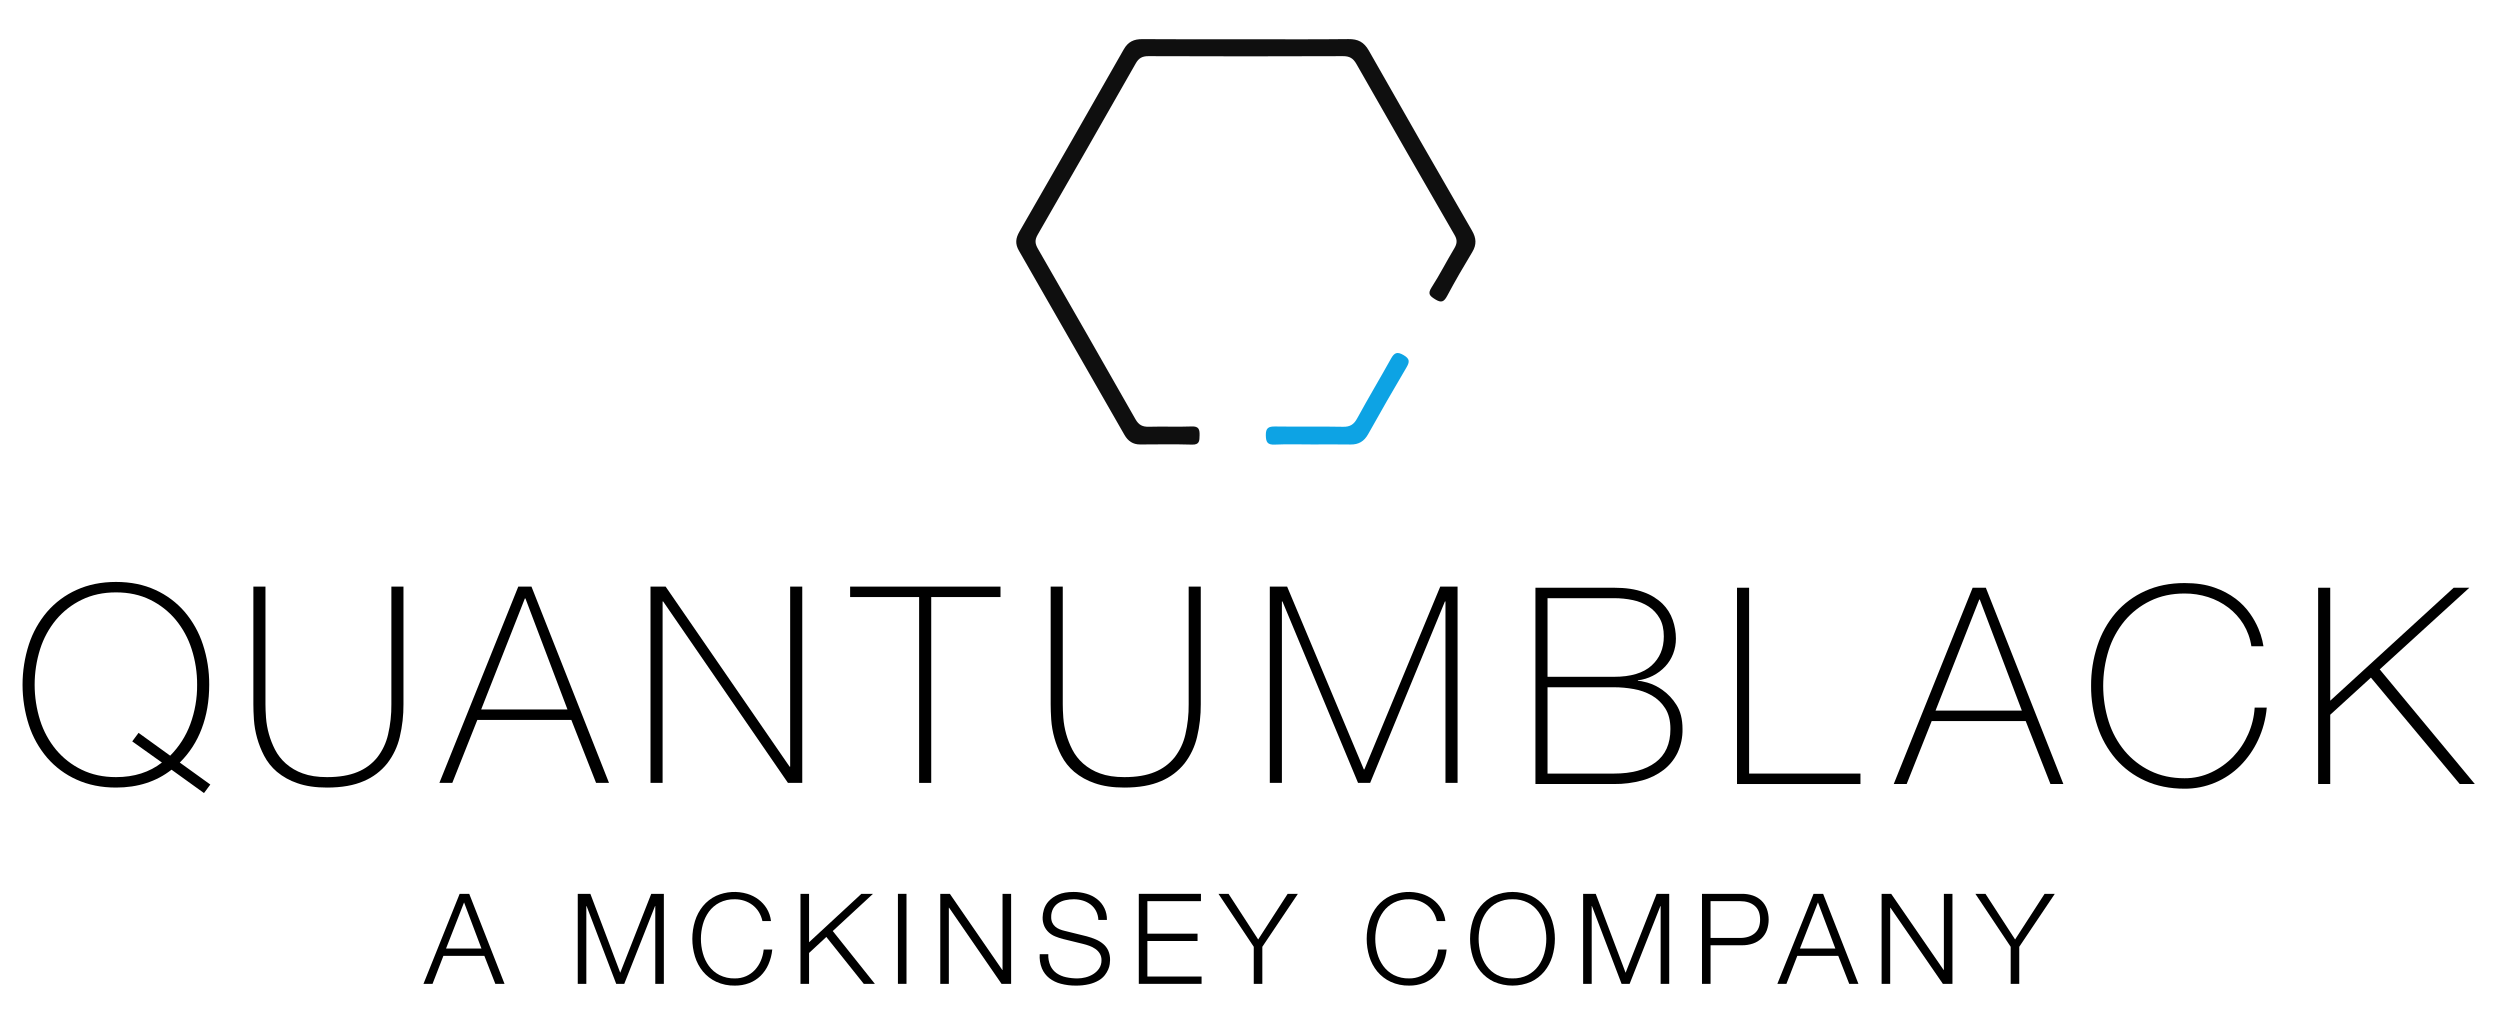
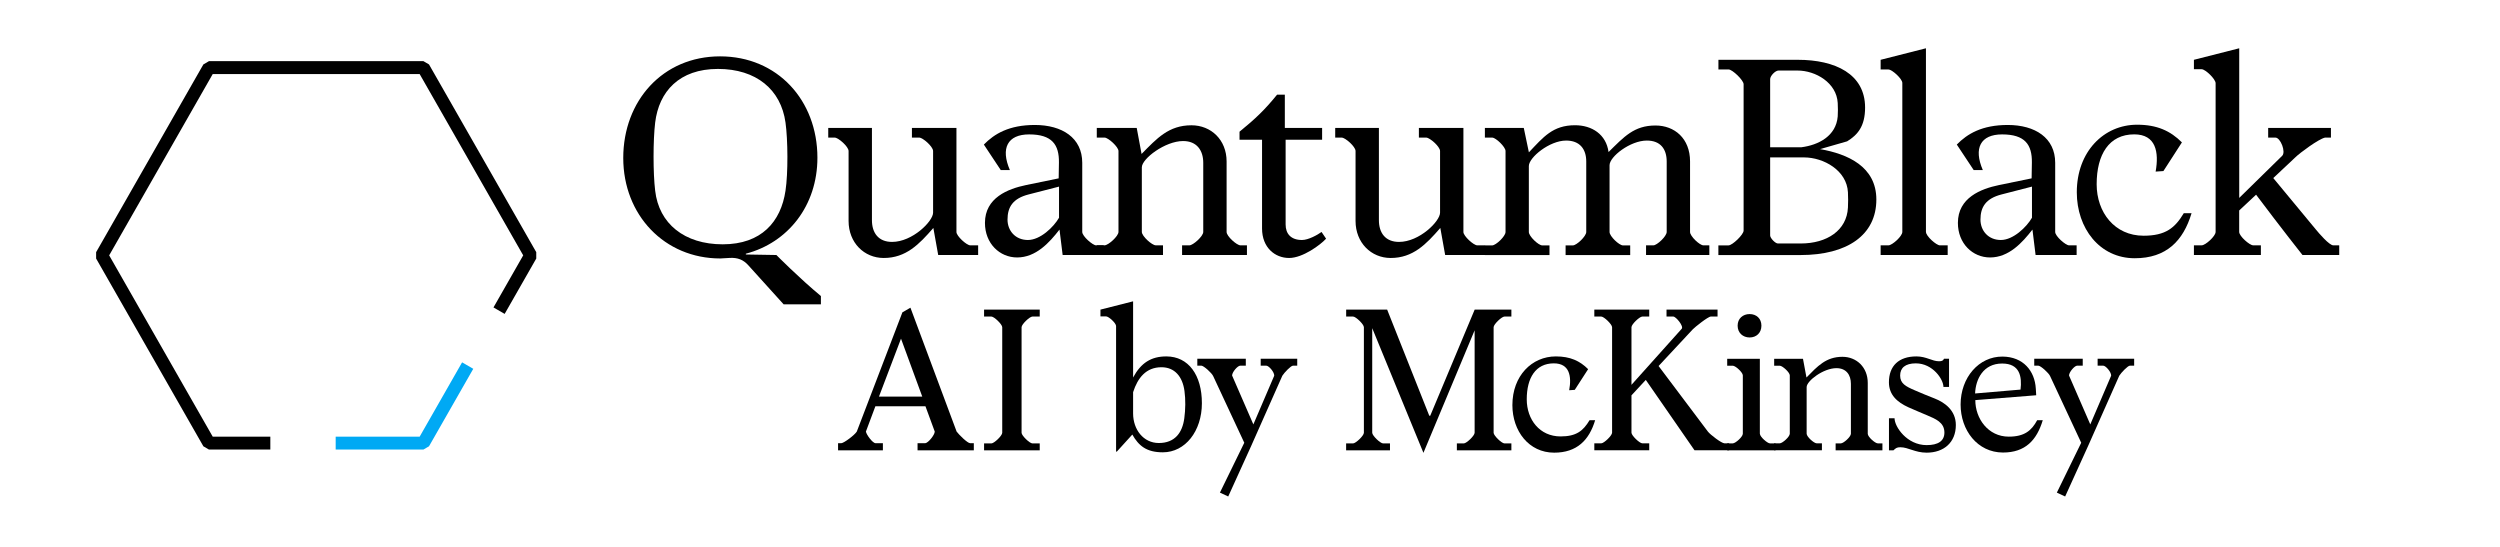
- <svg xmlns="http://www.w3.org/2000/svg" id="Layer_1" data-name="Layer 1" viewBox="0 0 2203.53 912.922">
-   <defs>
-     <style>.cls-1{fill:#0f0f0f;}.cls-2{fill:#0da3e4;}</style>
-   </defs>
-   <path class="cls-1" d="M1098.289,34.591c30.093,0,60.189.215,90.278-.138,8.391-.099,13.675,2.626,17.91,10.092q45.145,79.571,90.973,158.754c3.781,6.55,4.208,12.263.242,18.842-7.651,12.691-15.118,25.513-22.088,38.586-2.861,5.364-5.214,6.477-10.587,3.11-4.692-2.94-6.949-4.724-3.199-10.532,7.126-11.036,13.071-22.828,19.851-34.098,2.481-4.124,3.124-7.34.502-11.874q-43.553-75.298-86.587-150.895c-2.874-5.052-6.009-6.966-11.882-6.943q-85.714.341-171.429-.003c-5.495-.022-8.559,1.726-11.2,6.373Q958.089,131.472,914.655,206.821c-2.873,4.962-2.28,8.173.284,12.623q43.154,74.91,85.875,150.068c2.975,5.251,6.337,6.795,12.002,6.627,12.5-.37,25.031.231,37.523-.257,6.434-.252,7.092,2.714,6.98,7.885-.104,4.841-.017,8.325-6.74,8.121-15.202-.461-30.427-.177-45.643-.129-6.405.02-10.735-3.031-13.842-8.466Q944.67,302.079,898.083,220.957c-3.491-6.063-2.901-10.978.499-16.875q46.216-80.15,91.925-160.591c3.852-6.778,8.959-9.071,16.489-9.007C1037.425,34.742,1067.858,34.591,1098.289,34.591Z" />
-   <path class="cls-2" d="M1156.988,391.743c-11.132-0-22.28-.367-33.389.139-6.531.298-7.781-2.275-7.885-8.195-.113-6.47,2.34-7.874,8.282-7.78,19.897.312,39.808-.14,59.702.269,6.277.129,9.602-2.03,12.561-7.459,9.665-17.73,20.034-35.076,29.853-52.725,2.895-5.204,5.436-6.25,10.981-3.022,5.677,3.306,5.481,6.004,2.5,11.049q-17.223,29.148-33.725,58.72c-3.52,6.275-8.35,9.173-15.486,9.054C1179.254,391.607,1168.12,391.743,1156.988,391.743Z" />
-   <path d="M151.205,678.423q-20.116,15.752-48.947,15.749-19.387,0-34.77-7.027a74.579,74.579,0,0,1-25.928-19.262,85.136,85.136,0,0,1-16.113-28.834,115.853,115.853,0,0,1,0-70.997A85.212,85.212,0,0,1,41.56,539.217a74.682,74.682,0,0,1,25.928-19.264q15.385-7.024,34.77-7.027,19.383,0,34.651,7.027a74.995,74.995,0,0,1,25.806,19.264,85.245,85.245,0,0,1,16.113,28.834,110.861,110.861,0,0,1,5.573,35.499q0,21.325-6.663,38.769a82.309,82.309,0,0,1-19.264,29.805l26.897,19.383-5.574,7.513ZM149.993,666.065a77.245,77.245,0,0,0,17.689-27.623,97.79,97.79,0,0,0,6.058-34.892,100.529,100.529,0,0,0-4.846-31.5,77.493,77.493,0,0,0-14.054-25.806,68.422,68.422,0,0,0-22.413-17.568q-13.21-6.543-30.168-6.542-16.963,0-30.288,6.542a68.006,68.006,0,0,0-22.535,17.568,77.35,77.35,0,0,0-14.053,25.806,104.792,104.792,0,0,0,0,62.999,77.292,77.292,0,0,0,14.053,25.806,67.98,67.98,0,0,0,22.535,17.568q13.323,6.543,30.288,6.542,23.989,0,40.466-12.842l-26.17-18.658,5.574-7.513Z" />
-   <path d="M233.983,517.045V620.753q0,5.089.485,11.873a73.972,73.972,0,0,0,7.875,27.988,42.386,42.386,0,0,0,9.571,12.358,45.599,45.599,0,0,0,14.903,8.722q8.842,3.273,21.444,3.272,15.993,0,26.775-4.483a42.865,42.865,0,0,0,17.446-12.842,51.711,51.711,0,0,0,9.571-20.233,112.21,112.21,0,0,0,2.908-26.654V517.045h10.662V620.753a120.721,120.721,0,0,1-3.272,28.834,60.863,60.863,0,0,1-11.024,23.262,52.369,52.369,0,0,1-20.718,15.63q-12.965,5.69-32.348,5.694-15.266,0-26.17-3.876a55.89,55.89,0,0,1-18.052-10.055,47.225,47.225,0,0,1-11.268-14.175,81.278,81.278,0,0,1-8.965-31.864q-.487-7.634-.485-13.448V517.045Z" />
-   <path d="M456.817,517.045H468.448l68.331,173.009h-11.388l-21.808-55.488H420.713l-22.05,55.488h-11.389Zm43.373,108.311L463.117,527.465h-.485l-38.527,97.891Z" />
-   <path d="M573.364,517.045h13.327L695.973,675.758h.485V517.045h10.662V690.054H694.519L584.511,530.13h-.485V690.054h-10.662Z" />
-   <path d="M749.309,526.252V517.045H881.852v9.207h-61.061v163.802h-10.662V526.252Z" />
-   <path d="M936.734,517.045V620.753q0,5.089.485,11.873a73.972,73.972,0,0,0,7.875,27.988,42.386,42.386,0,0,0,9.571,12.358,45.599,45.599,0,0,0,14.903,8.722q8.842,3.273,21.444,3.272,15.993,0,26.775-4.483a42.865,42.865,0,0,0,17.446-12.842,51.711,51.711,0,0,0,9.571-20.233,112.21,112.21,0,0,0,2.908-26.654V517.045h10.662V620.753a120.722,120.722,0,0,1-3.272,28.834,60.863,60.863,0,0,1-11.024,23.262,52.369,52.369,0,0,1-20.718,15.63q-12.965,5.69-32.348,5.694-15.266,0-26.17-3.876a55.89,55.89,0,0,1-18.052-10.055,47.225,47.225,0,0,1-11.268-14.175,81.278,81.278,0,0,1-8.965-31.864q-.487-7.634-.485-13.448V517.045Z" />
-   <path d="M1119.223,517.045h15.265l67.605,161.134h.484l66.877-161.134h15.265V690.054h-10.662V530.13h-.484L1207.665,690.054h-10.662l-66.636-159.923h-.484V690.054H1119.223Z" />
-   <path d="M1353.352,518.036h69.301q15.505,0,25.927,3.876a45.942,45.942,0,0,1,16.72,10.178,37.373,37.373,0,0,1,9.086,14.417,50.172,50.172,0,0,1,2.786,16.355,36.839,36.839,0,0,1-2.424,13.327,34.463,34.463,0,0,1-6.904,11.147,39.768,39.768,0,0,1-24.353,12.356l.486.486q1.691-.238,7.996,1.455a44,44,0,0,1,13.206,6.421,45.925,45.925,0,0,1,12.356,13.083q5.455,8.362,5.454,21.444a47.102,47.102,0,0,1-4.362,20.84,42.863,42.863,0,0,1-12.237,15.144,54.36,54.36,0,0,1-19.021,9.328,90.672,90.672,0,0,1-24.716,3.151h-69.301Zm69.301,78.508q22.048,0,32.954-9.814,10.903-9.813,10.903-25.806,0-9.45-3.634-15.872a30.032,30.032,0,0,0-9.693-10.418,40.547,40.547,0,0,0-13.932-5.695,78.889,78.889,0,0,0-16.599-1.696h-58.639v69.301Zm0,85.294q23.261,0,36.468-9.814,13.204-9.815,13.206-29.443,0-11.141-4.606-18.293a34.138,34.138,0,0,0-11.752-11.268,49.028,49.028,0,0,0-15.993-5.694,98.892,98.892,0,0,0-17.324-1.575h-58.639V681.838Z" />
-   <path d="M1531.024,518.036h10.662V681.838h98.135v9.207H1531.024Z" />
-   <path d="M1738.711,518.036h11.631l68.332,173.009h-11.389l-21.807-55.488h-82.87l-22.051,55.488h-11.389Zm43.374,108.311-37.074-97.891h-.484l-38.527,97.891Z" />
-   <path d="M1843.116,604.54a110.752,110.752,0,0,1,5.573-35.499,85.179,85.179,0,0,1,16.113-28.834,74.688,74.688,0,0,1,25.927-19.264q15.386-7.024,34.771-7.027,15.267,0,26.412,3.999a67.537,67.537,0,0,1,18.779,9.934,59.001,59.001,0,0,1,12.479,12.962,71.954,71.954,0,0,1,7.39,13.206,65.09,65.09,0,0,1,3.514,10.662q.966,4.486.969,4.968h-10.662a51.741,51.741,0,0,0-7.027-19.506,53.818,53.818,0,0,0-13.327-14.661,59.305,59.305,0,0,0-17.808-9.207,67.493,67.493,0,0,0-20.719-3.149q-16.962,0-30.289,6.542a68.002,68.002,0,0,0-22.534,17.568,77.369,77.369,0,0,0-14.054,25.806,104.812,104.812,0,0,0,0,62.999,77.311,77.311,0,0,0,14.054,25.806,67.977,67.977,0,0,0,22.534,17.568q13.323,6.543,30.289,6.542a54.578,54.578,0,0,0,23.626-5.21A64.638,64.638,0,0,0,1968.389,666.935a68.315,68.315,0,0,0,13.206-19.871,67.612,67.612,0,0,0,5.695-23.382h10.66a84.943,84.943,0,0,1-7.632,28.592,80.061,80.061,0,0,1-15.751,22.657,69.116,69.116,0,0,1-22.172,14.903,68.36,68.36,0,0,1-26.896,5.331q-19.387,0-34.771-7.027a74.614,74.614,0,0,1-25.927-19.264,85.103,85.103,0,0,1-16.113-28.834A110.743,110.743,0,0,1,1843.116,604.54Z" />
-   <path d="M2043.231,518.036h10.662v99.588l108.797-99.588h13.813l-78.994,71.966,83.839,101.042h-13.327L2089.754,597.271l-35.861,32.71v61.063h-10.662Z" />
-   <path d="M413.586,787.842l31.108,79.327h-8.11l-9.666-24.665H390.81l-9.555,24.665h-7.999l31.887-79.327Zm10.777,48.217-15.332-40.663-15.888,40.663Z" />
-   <path d="M520.353,787.842,546.684,857.391l27.332-69.549H585.126V867.169h-7.554v-68.55h-.223l-27.109,68.55h-7.11l-26.108-68.55H516.798v68.55h-7.554V787.842Z" />
-   <path d="M668.73,803.674a22.393,22.393,0,0,0-5.555-6.056,24.852,24.852,0,0,0-7.221-3.722,26.739,26.739,0,0,0-8.278-1.276,28.609,28.609,0,0,0-13.554,2.998,26.86,26.86,0,0,0-9.277,7.945,34.194,34.194,0,0,0-5.333,11.165,48.055,48.055,0,0,0,0,25.499,34.116,34.116,0,0,0,5.333,11.221,26.86,26.86,0,0,0,9.277,7.945,28.609,28.609,0,0,0,13.554,2.998,24.107,24.107,0,0,0,10-2,23.687,23.687,0,0,0,7.665-5.444,27.902,27.902,0,0,0,5.222-8.056,33.571,33.571,0,0,0,2.555-9.942H680.674a42.805,42.805,0,0,1-3.444,13.22,32.433,32.433,0,0,1-6.888,10,29.298,29.298,0,0,1-9.943,6.334,34.905,34.905,0,0,1-12.722,2.222,37.435,37.435,0,0,1-16.387-3.389,34.016,34.016,0,0,1-11.722-9.055,38.494,38.494,0,0,1-6.999-13.111,53.766,53.766,0,0,1,0-31.329,39.128,39.128,0,0,1,6.999-13.167,33.731,33.731,0,0,1,11.722-9.11,39.707,39.707,0,0,1,27.442-1.722,32.07,32.07,0,0,1,9.777,4.944,28.86,28.86,0,0,1,7.332,8.054,27.137,27.137,0,0,1,3.723,11.001h-7.555A25.372,25.372,0,0,0,668.73,803.674Z" />
-   <path d="M713.115,787.842v42.663l46.107-42.663h10.222L734.001,820.618l37.109,46.551h-9.777l-32.998-41.331-15.221,14.112v27.219h-7.555V787.842Z" />
-   <path d="M798.996,787.842V867.169h-7.554V787.842Z" />
-   <path d="M837.214,787.842l46.218,67.105h.222V787.842h7.555V867.169H882.765l-46.218-67.105h-.222V867.169h-7.555V787.842Z" />
-   <path d="M925.872,851.281a16.76,16.76,0,0,0,5.5,6.556,22.916,22.916,0,0,0,8.277,3.5,47.311,47.311,0,0,0,10.222,1.054,28.906,28.906,0,0,0,6.777-.888,23.543,23.543,0,0,0,6.833-2.834,17.394,17.394,0,0,0,5.277-5,12.679,12.679,0,0,0,2.111-7.388,10.826,10.826,0,0,0-1.499-5.777,13.734,13.734,0,0,0-3.889-4.112,23.068,23.068,0,0,0-5.277-2.721,51.701,51.701,0,0,0-5.666-1.722l-17.665-4.332a52.657,52.657,0,0,1-6.722-2.223,19.063,19.063,0,0,1-5.721-3.555,16.841,16.841,0,0,1-3.945-5.444,18.616,18.616,0,0,1-1.5-7.887,25.163,25.163,0,0,1,1.112-6.778,18.818,18.818,0,0,1,4.166-7.332,24.303,24.303,0,0,1,8.389-5.834q5.333-2.387,13.666-2.388a39.895,39.895,0,0,1,11.221,1.556,27.704,27.704,0,0,1,9.333,4.665,22.469,22.469,0,0,1,8.777,18.444H968.091a18.403,18.403,0,0,0-2.055-7.945,17.791,17.791,0,0,0-4.777-5.666,20.989,20.989,0,0,0-6.778-3.444,27.544,27.544,0,0,0-8.055-1.165,33.269,33.269,0,0,0-7.5.832,18.748,18.748,0,0,0-6.333,2.667,13.772,13.772,0,0,0-4.389,4.831,15.166,15.166,0,0,0-1.667,7.445,11.465,11.465,0,0,0,.944,4.831,10.173,10.173,0,0,0,2.611,3.5,13.797,13.797,0,0,0,3.833,2.334,28.968,28.968,0,0,0,4.611,1.443l19.332,4.778a55.729,55.729,0,0,1,7.944,2.723,26.342,26.342,0,0,1,6.555,3.999,16.902,16.902,0,0,1,4.444,5.832,19.577,19.577,0,0,1,1.611,8.333,30.512,30.512,0,0,1-.277,3.555,17.972,17.972,0,0,1-1.334,4.722,23.619,23.619,0,0,1-2.999,5.055,18.892,18.892,0,0,1-5.333,4.609,30.871,30.871,0,0,1-8.389,3.333,49.09,49.09,0,0,1-11.998,1.278,50.069,50.069,0,0,1-12.999-1.611,27.959,27.959,0,0,1-10.222-4.944,21.732,21.732,0,0,1-6.499-8.555,28.016,28.016,0,0,1-1.944-12.554h7.554A22.326,22.326,0,0,0,925.872,851.281Z" />
-   <path d="M1058.526,787.842v6.445h-47.218V822.951h44.218v6.445h-44.218v31.329H1059.082v6.445h-55.329V787.842Z" />
-   <path d="M1073.969,787.842h8.888l26.108,40.219,25.998-40.219h8.999L1112.631,834.504V867.169h-7.554V834.504Z" />
-   <path d="M1263.12,803.674a22.441,22.441,0,0,0-5.555-6.056,24.838,24.838,0,0,0-7.223-3.722,26.736,26.736,0,0,0-8.276-1.276,28.608,28.608,0,0,0-13.555,2.998,26.848,26.848,0,0,0-9.276,7.945,34.194,34.194,0,0,0-5.333,11.165,48.055,48.055,0,0,0,0,25.499,34.116,34.116,0,0,0,5.333,11.221,26.847,26.847,0,0,0,9.276,7.945,28.608,28.608,0,0,0,13.555,2.998,24.097,24.097,0,0,0,9.998-2,23.706,23.706,0,0,0,7.667-5.444,27.964,27.964,0,0,0,5.222-8.056,33.601,33.601,0,0,0,2.554-9.942h7.554a42.695,42.695,0,0,1-3.444,13.22,32.428,32.428,0,0,1-6.887,10,29.312,29.312,0,0,1-9.944,6.334,34.904,34.904,0,0,1-12.721,2.222,37.441,37.441,0,0,1-16.389-3.389,33.99,33.99,0,0,1-11.72-9.055,38.476,38.476,0,0,1-6.999-13.111,53.723,53.723,0,0,1,0-31.329,39.11,39.11,0,0,1,6.999-13.167,33.705,33.705,0,0,1,11.72-9.11,39.71,39.71,0,0,1,27.443-1.722,32.087,32.087,0,0,1,9.778,4.944,28.875,28.875,0,0,1,7.332,8.054,27.136,27.136,0,0,1,3.722,11.001h-7.554A25.439,25.439,0,0,0,1263.12,803.674Z" />
-   <path d="M1298.06,811.841a39.146,39.146,0,0,1,6.999-13.167,33.731,33.731,0,0,1,11.722-9.11,41.186,41.186,0,0,1,32.72,0,33.866,33.866,0,0,1,11.664,9.11,39.111,39.111,0,0,1,6.999,13.167,53.723,53.723,0,0,1,0,31.329,38.477,38.477,0,0,1-6.999,13.111,34.154,34.154,0,0,1-11.664,9.055,41.186,41.186,0,0,1-32.72,0,34.016,34.016,0,0,1-11.722-9.055,38.511,38.511,0,0,1-6.999-13.111,53.766,53.766,0,0,1,0-31.329Zm6.944,28.386a34.116,34.116,0,0,0,5.333,11.221,26.872,26.872,0,0,0,9.278,7.945,28.605,28.605,0,0,0,13.553,2.998,28.283,28.283,0,0,0,13.5-2.998,27.021,27.021,0,0,0,9.221-7.945,34.195,34.195,0,0,0,5.333-11.221,48.055,48.055,0,0,0,0-25.499,34.274,34.274,0,0,0-5.333-11.165,27.021,27.021,0,0,0-9.221-7.945,28.283,28.283,0,0,0-13.5-2.998,28.605,28.605,0,0,0-13.553,2.998,26.872,26.872,0,0,0-9.278,7.945,34.194,34.194,0,0,0-5.333,11.165,48.055,48.055,0,0,0,0,25.499Z" />
-   <path d="M1406.496,787.842,1432.827,857.391l27.33-69.549h11.112V867.169h-7.556v-68.55h-.222l-27.108,68.55h-7.11l-26.109-68.55h-.222v68.55h-7.556V787.842Z" />
-   <path d="M1535.373,787.842a29.387,29.387,0,0,1,9.665,1.5,20.339,20.339,0,0,1,7.443,4.443,19.684,19.684,0,0,1,4.778,7.166,28.223,28.223,0,0,1,0,19.11,19.65,19.65,0,0,1-4.778,7.166,20.343,20.343,0,0,1-7.443,4.445,29.439,29.439,0,0,1-9.665,1.5h-27.665V867.169h-7.554V787.842Zm-1.667,38.885q7.886,0,12.776-3.999,4.887-4.001,4.889-12.221,0-8.222-4.889-12.221-4.89-4.001-12.776-3.999h-25.998v32.441Z" />
-   <path d="M1606.924,787.842,1638.031,867.169h-8.109l-9.667-24.665h-36.107l-9.556,24.665h-7.998l31.886-79.327Zm10.777,48.217-15.333-40.663-15.888,40.663Z" />
-   <path d="M1666.917,787.842l46.22,67.105h.222V787.842h7.554V867.169h-8.444l-46.218-67.105h-.222V867.169h-7.556V787.842Z" />
-   <path d="M1741.132,787.842h8.888l26.109,40.219,25.998-40.219h8.999L1779.796,834.504V867.169h-7.554V834.504Z" />
+ <svg xmlns="http://www.w3.org/2000/svg" version="1.1" x="0px" y="0px" viewBox="0 0 572.72 125.26" style="enable-background:new 0 0 572.72 125.26;" xml:space="preserve">
+   <style type="text/css">
+ 	.st0{fill:#00A9F4;}
+ </style>
+   <g id="Layer_1">
+     <g>
+       <polygon points="98.28,14.76 97,14.01 47.87,14.01 46.59,14.76 22.02,57.77 22.02,59.23 46.59,102.24 47.87,102.99 61.93,102.99     61.93,100.03 48.73,100.03 25.01,58.5 48.73,16.97 96.14,16.97 119.86,58.5 113.05,70.43 115.61,71.91 122.85,59.23 122.85,57.77       " />
+       <polygon class="st0" points="105.86,83.01 96.14,100.03 76.9,100.03 76.9,102.99 97,102.99 98.28,102.24 108.42,84.49   " />
+     </g>
+     <g>
+       <path d="M142.78,36.19c0-13.08,9.03-23.28,22.18-23.28s22.3,10.08,22.3,23.22c0,11-6.76,19.47-16.4,21.99v0.18l7,0.12    c0,0,5.28,5.34,10.2,9.4v1.9h-8.54l-8.11-8.97c-1.11-1.23-2.4-1.78-4.3-1.66l-2.09,0.12C152.24,59.22,142.78,49.27,142.78,36.19z     M150.09,43.68c0.86,7.56,6.7,12.29,15.48,12.29c8.85,0,13.33-5.16,14.38-12.29c0.61-3.99,0.55-11.67,0-15.6    c-1.04-7.56-6.7-12.29-15.48-12.29c-8.85,0-13.52,5.16-14.38,12.29C149.6,32.13,149.6,39.69,150.09,43.68z" />
+       <path d="M222.3,56.21h1.78v2.21h-9.15l-1.11-6.2c-3.26,3.75-6.27,6.88-11.37,6.88c-4.48,0-8.05-3.5-8.05-8.48V34.59    c0-0.98-2.33-3.07-3.19-3.07h-1.47v-2.21h10.01v21.13c0,2.89,1.47,4.98,4.61,4.98c4.67,0,9.4-4.73,9.4-6.7V34.59    c0-0.98-2.33-3.07-3.19-3.07h-1.66v-2.21h10.2v23.84C219.1,54.06,221.43,56.21,222.3,56.21z" />
+       <path d="M242.72,52.59c-2.33,3.01-5.41,6.39-9.71,6.39c-3.99,0-7.37-3.19-7.37-7.92c0-5.77,5.28-7.8,9.4-8.66l7.49-1.54l0.06-3.62    c0.06-4.12-1.6-6.45-6.82-6.45c-4.98,0-6.57,3.19-4.42,8.17h-2.09l-3.87-5.84c2.4-2.46,5.77-4.49,11.67-4.49    c6.27,0,10.87,2.95,10.87,8.66v15.85c0,0.98,2.4,3.07,3.19,3.07h1.72v2.21h-9.4L242.72,52.59z M235.66,44.54    c-3.62,0.92-4.85,2.89-4.85,5.77c0,2.52,1.78,4.67,4.67,4.67c2.83,0,5.9-2.95,7.13-5.1v-7.13L235.66,44.54z" />
+       <path d="M284.19,56.21h1.47v2.21H270.8v-2.21h1.66c0.86,0,3.19-2.09,3.19-3.07V37.29c0-2.83-1.47-4.98-4.61-4.98    c-4.12,0-9.46,4.05-9.46,6.02v14.8c0,0.98,2.33,3.07,3.19,3.07h1.66v2.21h-15.17v-2.21h1.78c0.86,0,3.19-2.09,3.19-3.07V34.59    c0-0.92-2.33-3.07-3.19-3.07h-1.78v-2.21h9.15l1.11,5.96c3.5-3.56,6.21-6.57,11.43-6.57c4.48,0,8.05,3.32,8.05,8.29v16.16    C281,54.12,283.33,56.21,284.19,56.21z" />
+       <path d="M295.32,59.1c-3.26,0-6.2-2.4-6.2-6.76V32.01h-5.16v-1.84c3.62-2.95,5.77-4.98,8.6-8.48h1.78v7.62h8.54v2.7h-8.36v19.41    c0,2.15,1.23,3.56,3.75,3.56c1.47,0,3.56-1.17,4.48-1.84l1.04,1.54C302.51,56.09,298.45,59.1,295.32,59.1z" />
+       <path d="M338.44,56.21h1.78v2.21h-9.15l-1.11-6.2c-3.26,3.75-6.27,6.88-11.37,6.88c-4.48,0-8.05-3.5-8.05-8.48V34.59    c0-0.98-2.33-3.07-3.19-3.07h-1.47v-2.21h10.01v21.13c0,2.89,1.47,4.98,4.61,4.98c4.67,0,9.4-4.73,9.4-6.7V34.59    c0-0.98-2.33-3.07-3.19-3.07h-1.66v-2.21h10.2v23.84C335.24,54.06,337.58,56.21,338.44,56.21z" />
+       <path d="M390.24,56.21h1.35v2.21h-14.5v-2.21h1.66c0.86,0,3.07-2.09,3.07-3.07V36.99c0-2.83-1.41-4.79-4.55-4.79    c-3.81,0-8.54,3.69-8.54,5.65v15.3c0,0.98,2.21,3.07,3.07,3.07h1.66v2.21h-14.8v-2.21h1.66c0.86,0,3.07-2.09,3.07-3.07V36.99    c0-2.83-1.47-4.79-4.61-4.79c-3.81,0-8.54,3.87-8.54,5.84v15.11c0,0.98,2.21,3.07,3.07,3.07h1.66v2.21h-14.8v-2.21h1.66    c0.86,0,3.07-2.09,3.07-3.07V34.59c0-0.92-2.21-3.07-3.07-3.07h-1.66v-2.21h8.91l1.17,5.59c3.32-3.5,5.47-6.21,10.57-6.21    c3.87,0,7.13,2.09,7.68,6.14c3.56-3.5,5.84-6.08,10.75-6.08c4.36,0,7.92,2.95,7.92,8.23v16.16    C387.16,54.12,389.38,56.21,390.24,56.21z" />
+       <path d="M396,56.21c0.86,0,3.44-2.46,3.44-3.38V19.29c0-0.92-2.58-3.38-3.44-3.38h-2.33V13.7h18.18c8.6,0,15.42,3.26,15.42,10.94    c0,4.3-1.72,6.27-4.12,7.74l-6.2,1.78c6.33,1.11,12.9,3.99,12.9,11.55c0,8.11-6.63,12.72-17.39,12.72h-18.8v-2.21H396z     M405.52,18.13v15.6h7.19c3.81-0.49,7.92-2.52,8.29-7.07c0.06-0.8,0.06-2.15,0-3.07c-0.25-4.61-5.04-7.43-9.21-7.43h-4.36    C406.69,16.16,405.52,17.39,405.52,18.13z M423.34,47.55c0.06-1.11,0.06-2.4,0-3.5c-0.25-4.98-5.53-7.99-10.08-7.99h-7.74v17.88    c0,0.61,1.17,1.84,1.78,1.84h5.22C418.55,55.78,423.09,52.77,423.34,47.55z" />
+       <path d="M441.22,53.14c0,0.98,2.4,3.07,3.19,3.07h1.78v2.21h-15.36v-2.21h1.78c0.86,0,3.19-2.09,3.19-3.07V18.99    c0-0.92-2.33-3.07-3.19-3.07h-1.78V13.7l10.38-2.64V53.14z" />
+       <path d="M465.61,52.59c-2.33,3.01-5.41,6.39-9.71,6.39c-3.99,0-7.37-3.19-7.37-7.92c0-5.77,5.28-7.8,9.4-8.66l7.49-1.54l0.06-3.62    c0.06-4.12-1.6-6.45-6.82-6.45c-4.98,0-6.57,3.19-4.42,8.17h-2.09l-3.87-5.84c2.4-2.46,5.77-4.49,11.67-4.49    c6.27,0,10.87,2.95,10.87,8.66v15.85c0,0.98,2.4,3.07,3.19,3.07h1.72v2.21h-9.4L465.61,52.59z M458.55,44.54    c-3.62,0.92-4.85,2.89-4.85,5.77c0,2.52,1.78,4.67,4.67,4.67c2.83,0,5.9-2.95,7.13-5.1v-7.13L458.55,44.54z" />
+       <path d="M488.92,30.78c-5.77,0-8.6,4.61-8.6,11.43c0,6.45,4.12,11.79,10.75,11.79c5.04,0,7.19-1.78,9.21-5.16h1.78    c-1.9,6.33-5.77,10.32-13.02,10.32c-8.05,0-13.27-6.88-13.27-15.11c0-9.34,6.21-15.48,13.82-15.48c4.55,0,7.62,1.41,10.26,4.05    l-4.24,6.57l-1.78,0.12C494.63,34.83,493.89,30.78,488.92,30.78z" />
+       <path d="M512.98,45.34l9.83-9.64c0.92-0.86-0.37-4.18-1.54-4.18h-1.66v-2.21h14.38v2.21h-1.35c-1.47,0.31-5.84,3.56-6.76,4.48    l-5.1,4.79l9.71,11.73c0.8,0.98,3.13,3.69,4.05,3.69h1.35v2.21h-8.42c0,0-4.91-6.2-10.63-13.82l-3.87,3.62v4.91    c0,0.98,2.4,3.07,3.19,3.07h1.78v2.21H502.6v-2.21h1.78c0.86,0,3.19-2.09,3.19-3.07V19.05c0-0.92-2.33-3.19-3.19-3.19h-1.78V13.7    l10.38-2.64V45.34z" />
+     </g>
+     <g>
+       <path d="M208.57,70.49l10.58,28.38c0.53,0.71,2.48,2.66,3.1,2.66h0.84v1.64h-12.89v-1.64h1.77c0.66-0.04,2.17-1.9,2.17-2.66    l-2.13-5.8h-11.47l-2.17,5.8c0.13,0.75,1.55,2.66,2.21,2.66h1.68v1.64h-10.27v-1.64h0.75c0.62-0.04,3.05-1.86,3.54-2.66    l10.45-27.32L208.57,70.49z M211.28,90.86l-4.87-13.28l-5.05,13.28H211.28z" />
+       <path d="M227.12,72.52h-1.68v-1.59h12.75v1.59h-1.68c-0.62,0-2.48,1.77-2.48,2.44v24.18c0,0.66,1.86,2.44,2.48,2.44h1.68v1.59    h-12.75v-1.59h1.68c0.62,0,2.48-1.77,2.48-2.44V74.96C229.6,74.3,227.74,72.52,227.12,72.52z" />
+       <path d="M267.19,81.65c5.09,0,8.15,4.29,8.15,10.72c0,6.38-3.81,11.25-8.94,11.25c-3.76,0-5.54-1.5-7-4.07l-3.54,3.9h-0.18V74.69    c0-0.66-1.68-2.21-2.3-2.21h-1.28v-1.55l7.48-1.9v17.45C261.39,83.11,263.74,81.65,267.19,81.65z M259.58,89.84v4.87    c0,3.68,2.35,6.78,5.89,6.78c3.67,0,5.4-2.35,5.84-5.67c0.27-1.99,0.31-4.29,0.04-6.24c-0.44-3.32-2.26-5.45-5.27-5.45    C262.55,84.13,260.64,86.56,259.58,89.84z" />
+       <path d="M275.22,83.77h-0.93v-1.59h11.11v1.59h-1.28c-0.58,0-1.86,1.46-1.86,2.26l4.87,11.2l4.78-11.16    c0.04-0.84-1.24-2.3-1.82-2.3h-1.28v-1.59h8.37v1.59h-0.97c-0.49,0-1.99,1.59-2.44,2.3l-7.13,16.07l-5.27,11.6l-1.9-0.89    l5.58-11.42l-7.13-15.28C277.61,85.45,275.75,83.77,275.22,83.77z" />
+       <path d="M309.98,72.52h-1.59v-1.59h9.39l9.65,24.31h0.22l10.18-24.31h8.41v1.59h-1.59c-0.62,0-2.48,1.77-2.48,2.44v24.18    c0,0.66,1.86,2.44,2.48,2.44h1.59v1.59h-12.49v-1.59h1.59c0.62,0,2.48-1.77,2.48-2.44V75.67l-11.73,28.07l-11.73-28.56v23.96    c0,0.66,1.86,2.44,2.48,2.44h1.59v1.59h-10.05v-1.59h1.59c0.62,0,2.48-1.77,2.48-2.44V74.96C312.46,74.3,310.6,72.52,309.98,72.52    z" />
+       <path d="M355.96,83.24c-4.16,0-6.2,3.32-6.2,8.24c0,4.65,2.97,8.5,7.75,8.5c3.63,0,5.18-1.28,6.64-3.72h1.28    c-1.37,4.56-4.16,7.44-9.39,7.44c-5.8,0-9.57-4.96-9.57-10.89c0-6.73,4.47-11.16,9.96-11.16c3.28,0,5.49,1.02,7.39,2.92    l-3.06,4.74l-1.28,0.09C360.08,86.16,359.55,83.24,355.96,83.24z" />
+       <path d="M383.33,72.52h-1.55v-1.59h11.69v1.59h-1.55c-0.62,0-3.67,2.44-4.12,2.92l-7.84,8.41l11.29,15.01    c0.53,0.71,3.14,2.7,3.81,2.7h1.06v1.59h-7.93l-11.16-16.12l-3.28,3.54v8.55c0,0.66,1.86,2.44,2.48,2.44h1.59v1.59h-12.58v-1.59    h1.59c0.62,0,2.48-1.77,2.48-2.44V74.96c0-0.66-1.86-2.44-2.48-2.44h-1.59v-1.59h12.58v1.59h-1.59c-0.62,0-2.48,1.77-2.48,2.44    v13.2l11.51-12.84C385.77,74.74,383.95,72.52,383.33,72.52z" />
+       <path d="M403.17,99.36c0,0.71,1.73,2.21,2.3,2.21h1.28v1.59h-11.07v-1.59h1.28c0.62,0,2.3-1.51,2.3-2.21V85.99    c0-0.67-1.68-2.21-2.3-2.21h-1.28v-1.59h7.48V99.36z M400.82,71.95c1.55,0,2.7,1.02,2.7,2.66c0,1.64-1.15,2.7-2.7,2.7    s-2.75-1.06-2.75-2.7C398.07,72.97,399.27,71.95,400.82,71.95z" />
+       <path d="M430.18,101.57h1.06v1.59h-10.72v-1.59h1.2c0.62,0,2.3-1.51,2.3-2.21V87.93c0-2.04-1.06-3.59-3.32-3.59    c-2.97,0-6.82,2.92-6.82,4.34v10.67c0,0.71,1.68,2.21,2.3,2.21h1.2v1.59h-10.94v-1.59h1.28c0.62,0,2.3-1.51,2.3-2.21V85.99    c0-0.67-1.68-2.21-2.3-2.21h-1.28v-1.59h6.6l0.8,4.29c2.52-2.57,4.47-4.74,8.24-4.74c3.23,0,5.8,2.39,5.8,5.98v11.65    C427.87,100.07,429.56,101.57,430.18,101.57z" />
+       <path d="M441.37,101.97c2.61,0,4.07-0.93,4.07-2.88c0-2.35-2.08-3.14-3.94-3.94c-1.46-0.62-2.66-1.11-4.34-1.86    c-2.52-1.15-4.43-2.83-4.43-5.71c0-3.76,2.26-5.93,6.29-5.93c2.3,0,3.59,1.11,5.18,1.11c0.62,0,0.97-0.13,1.15-0.58h1.15v6.46    h-1.28c0-1.73-2.44-5.4-6.33-5.4c-2.44,0-3.59,1.06-3.59,2.79c0,1.82,1.24,2.48,3.41,3.41c1.59,0.67,2.79,1.2,4.52,1.86    c2.26,0.89,4.83,2.7,4.83,6.07c0,3.99-2.75,6.33-6.69,6.33c-2.66,0-4.21-1.24-6.02-1.24c-0.84,0-1.06,0.22-1.59,0.71h-1.02v-7.35    h1.28C434.02,97.76,436.85,101.97,441.37,101.97z" />
+       <path d="M449.15,92.67c0-6.2,4.21-11.03,9.61-10.98c4.74,0.04,7.39,3.28,7.62,7.35l0.09,1.51l-13.95,1.11    c0,4.21,2.92,8.37,7.66,8.37c3.59,0,5.22-1.37,6.51-3.76h1.28c-1.37,4.56-3.99,7.4-9.12,7.4C453,103.65,449.15,98.56,449.15,92.67    z M458.67,83.28c-4.34,0-6.07,3.59-6.2,6.86l10.41-0.89C463.23,86.3,462.74,83.28,458.67,83.28z" />
+       <path d="M466.95,83.77h-0.93v-1.59h11.11v1.59h-1.28c-0.58,0-1.86,1.46-1.86,2.26l4.87,11.2l4.78-11.16    c0.04-0.84-1.24-2.3-1.82-2.3h-1.28v-1.59h8.37v1.59h-0.97c-0.49,0-1.99,1.59-2.44,2.3l-7.13,16.07l-5.27,11.6l-1.9-0.89    l5.58-11.42l-7.13-15.28C469.35,85.45,467.49,83.77,466.95,83.77z" />
+     </g>
+   </g>
+   <g id="Layer_2">
+ </g>
</svg>
